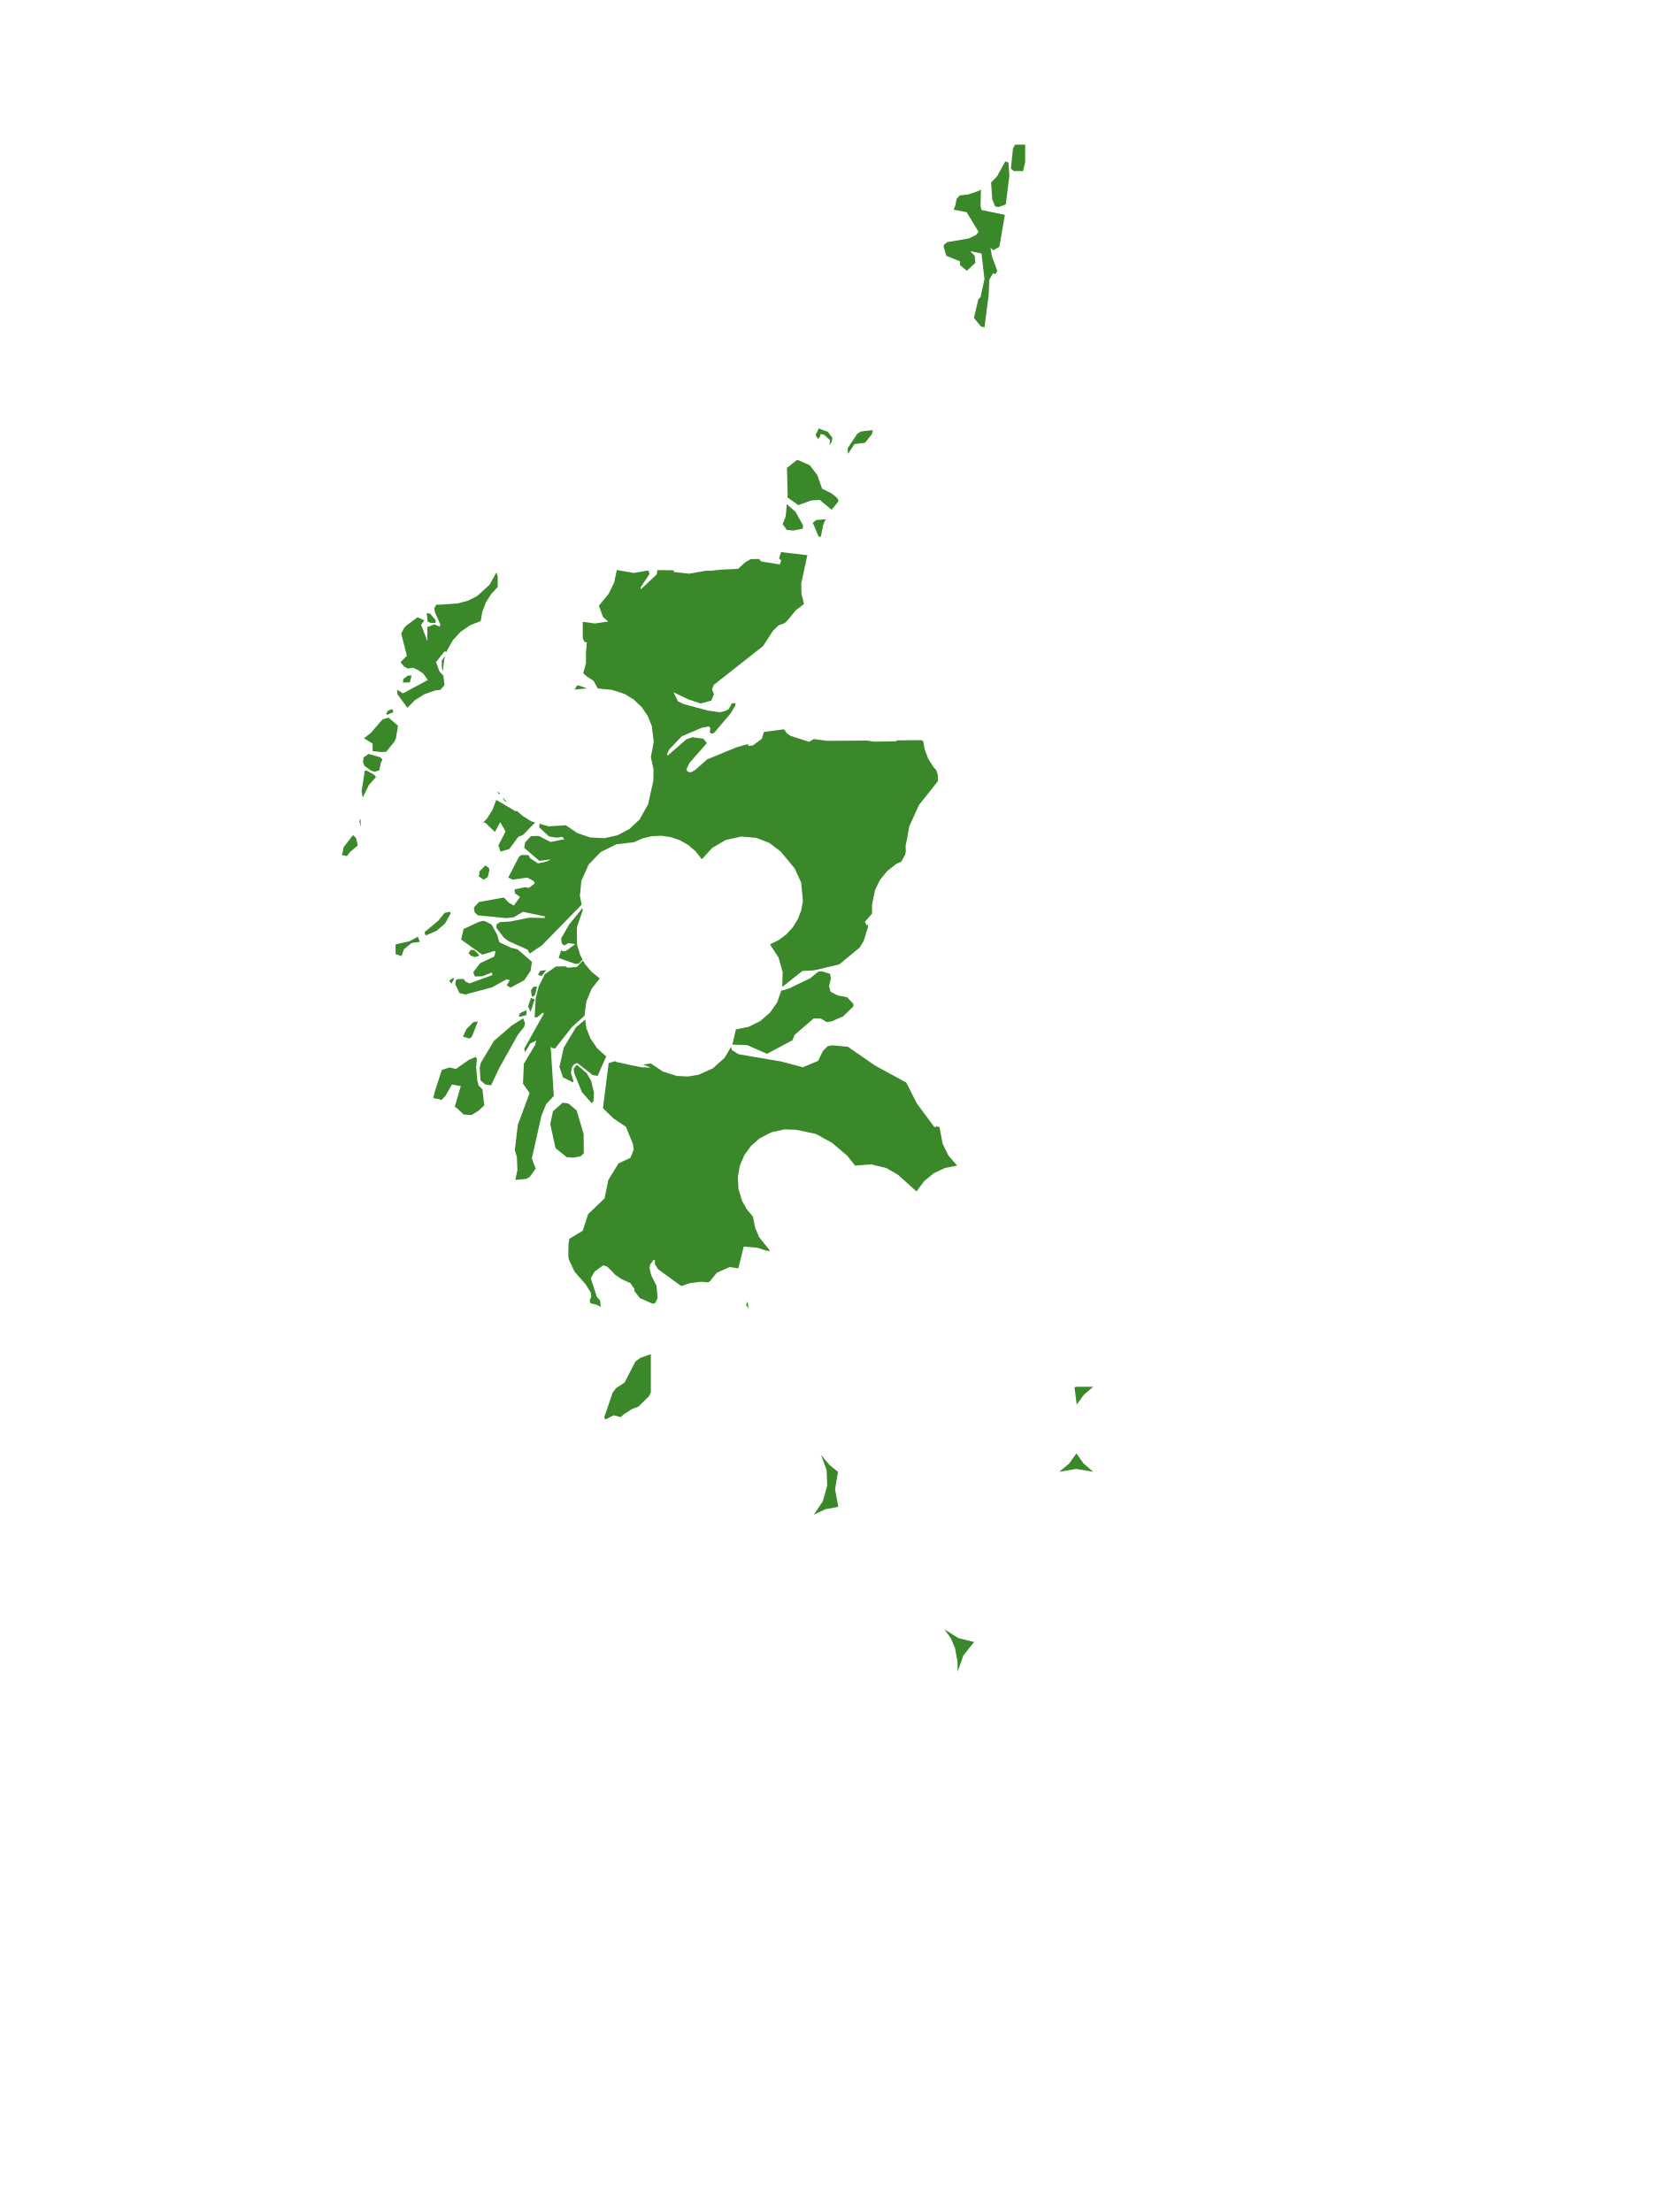
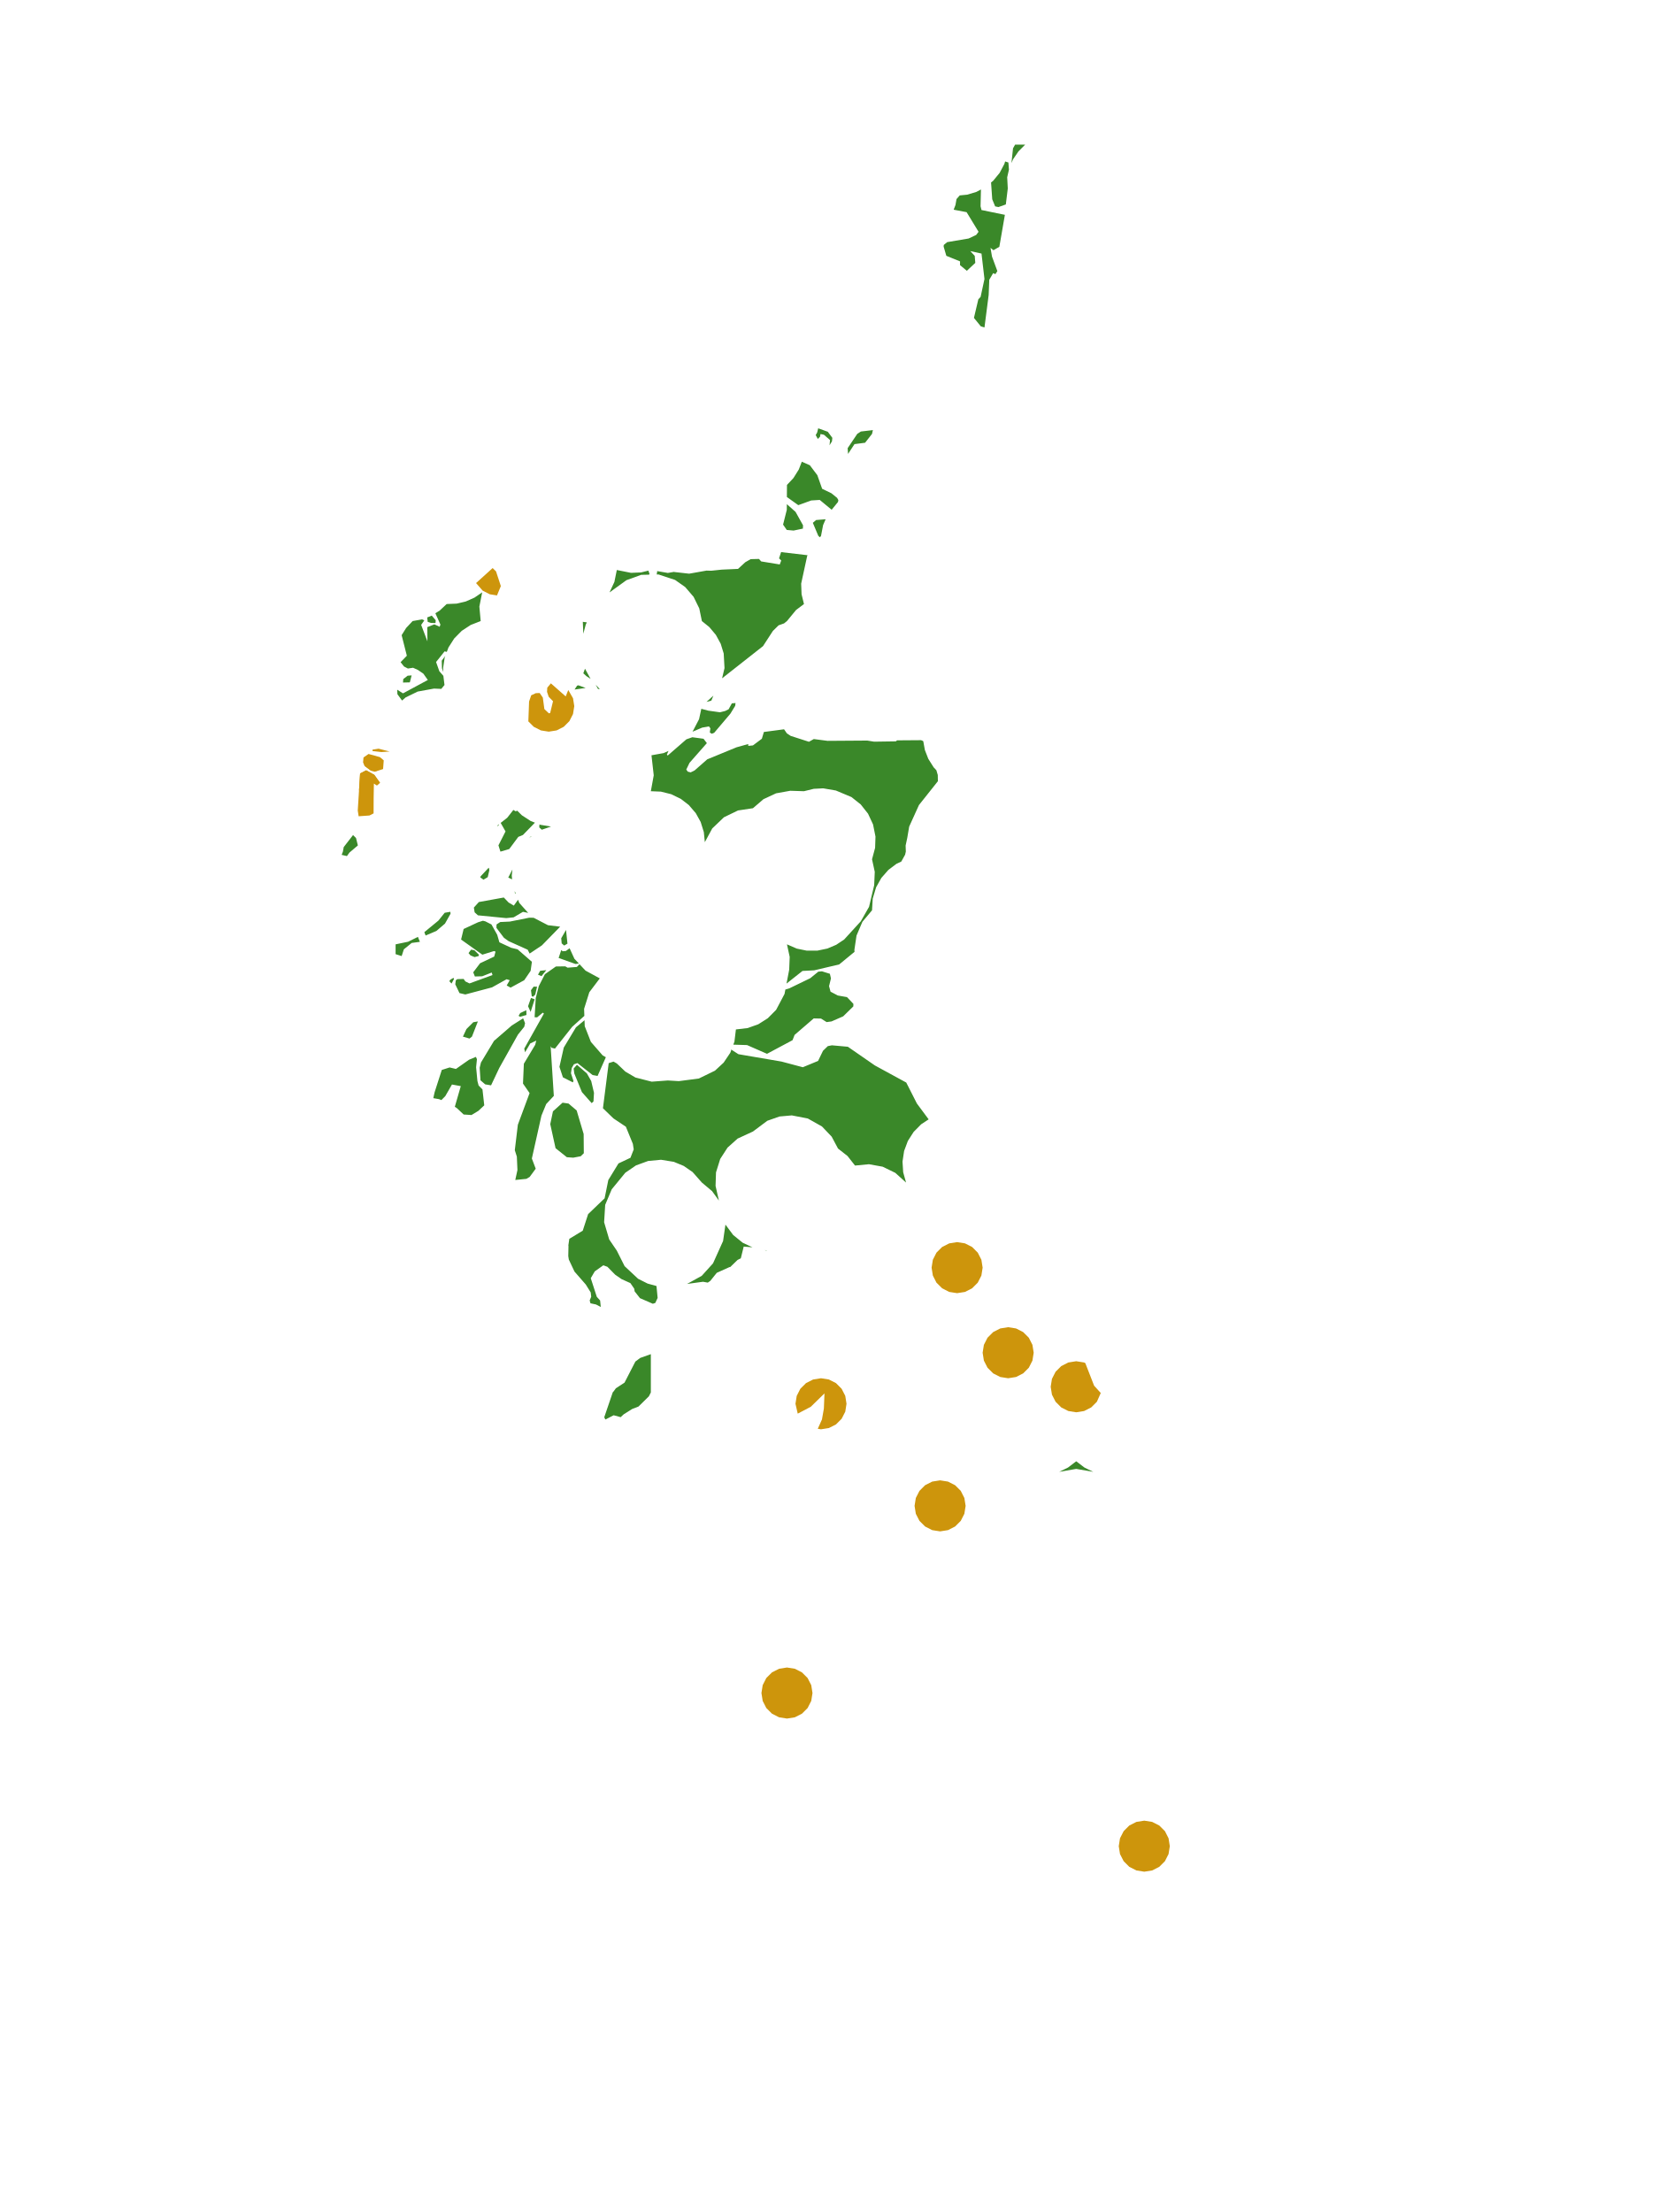
<svg xmlns="http://www.w3.org/2000/svg" width="378pt" height="504pt" viewBox="0 0 378 504" version="1.1">
  <g id="data">
    <rect x="0" y="0" width="378" height="504" style="fill:rgb(100%,100%,100%);fill-opacity:1;stroke:none;" />
    <path style=" stroke:none;fill-rule:nonzero;fill:rgb(100%,100%,100%);fill-opacity:1;" d="M 53.309 504 L 324.691 504 L 324.691 0 L 53.309 0 Z M 53.309 504 " />
-     <path style=" stroke:none;fill-rule:nonzero;fill:rgb(22.745%,53.333%,16.078%);fill-opacity:1;" d="M 241.34 335.355 L 243.566 333.5 L 245.27 331.156 L 246.879 333.445 L 249.094 335.355 L 245.215 334.688 Z M 245.215 315.969 L 249.094 315.969 L 246.965 317.785 L 245.332 320.055 L 244.824 316.117 Z M 233.586 36.832 L 233.586 36.977 L 233.102 38.984 L 230.969 38.973 L 230.324 38.395 L 230.816 33.793 L 231.293 32.953 L 233.586 32.953 Z M 221.918 72.445 L 221.918 72.402 L 222.91 68.203 L 223.43 67.645 L 224.309 63.57 L 223.633 57.773 L 221.078 57.211 L 222.09 58.293 L 222.219 59.898 L 220.293 61.703 L 218.738 60.406 L 218.746 59.555 L 215.621 58.289 L 215.004 56.184 L 215.039 55.812 L 215.809 55.172 L 220.695 54.344 L 222.422 53.527 L 222.961 52.812 L 220.238 48.34 L 217.293 47.781 L 217.703 46.707 L 217.941 45.355 L 218.684 44.516 L 220.629 44.301 L 223.059 43.465 L 223.508 43.184 L 223.418 46.992 L 223.629 47.852 L 228.961 48.949 L 227.699 56.234 L 226.355 57.008 L 225.688 56.477 L 226.023 58.453 L 227.246 61.77 L 226.801 62.461 L 226.285 62.238 L 225.406 63.738 L 225.266 67.207 L 224.309 74.617 L 223.473 74.352 Z M 225.812 41.566 L 227.16 40.219 L 229.047 36.793 L 229.762 37.023 L 229.984 39.984 L 229.176 46.582 L 227.496 47.18 L 226.742 47.023 L 226.078 45.398 Z M 215.188 371.234 L 218.395 373.254 L 221.953 374.125 L 219.5 377.184 L 218.199 380.887 L 218.164 378.625 L 217.598 375.516 L 216.652 373.301 Z M 198.887 97.996 L 198.691 98.863 L 197.109 100.879 L 194.695 101.191 L 193.227 103.422 L 193.137 102.113 L 195.332 98.848 L 196.156 98.316 Z M 191.016 113.953 L 190.938 114.371 L 189.492 116.148 L 186.777 113.906 L 184.832 114.031 L 181.887 115.098 L 179.414 113.332 L 179.465 112.746 L 179.309 106.617 L 181.465 104.883 L 181.754 104.793 L 184.52 106.004 L 186.23 108.273 L 187.324 111.371 L 189.426 112.383 L 190.734 113.441 Z M 188.117 118.309 L 187.543 119.637 L 187.062 122.125 L 186.797 122.422 L 186.438 122.07 L 185.203 119.125 L 185.941 118.488 Z M 184.004 126.504 L 183.914 126.672 L 182.543 132.988 L 182.621 135.281 L 183.184 137.629 L 181.379 138.988 L 179.309 141.508 L 178.641 142.043 L 177.402 142.48 L 176.098 143.762 L 173.855 147.215 L 162.602 156.074 L 162.234 157.082 L 162.672 158.176 L 162.078 159.633 L 159.645 160.289 L 156.84 159.359 L 153.465 157.734 L 154.465 159.797 L 155.875 160.457 L 161.363 161.918 L 164.043 162.293 L 165.242 161.992 L 166.016 161.605 L 166.75 160.258 L 167.59 160.184 L 167.508 160.828 L 166.418 162.609 L 162.723 166.969 L 162.176 167.184 L 161.727 166.895 L 161.859 165.949 L 161.531 165.508 L 159.984 165.785 L 155.32 167.77 L 152.441 170.812 L 151.949 171.945 L 152.141 172.145 L 156.391 168.453 L 157.75 167.98 L 160.301 168.324 L 161.059 169.32 L 157.109 173.805 L 156.367 175.34 L 156.707 175.816 L 157.367 175.984 L 158.262 175.543 L 161.141 173.016 L 167.809 170.273 L 170.48 169.527 L 170.492 169.949 L 171.555 169.84 L 173.59 168.316 L 174.047 166.781 L 178.648 166.168 L 179.285 167.09 L 180.148 167.668 L 184.32 169.012 L 185.422 168.391 L 185.434 168.395 L 188.559 168.801 L 197.609 168.738 L 199.164 168.988 L 204.117 168.914 L 204.395 168.688 L 209.867 168.648 L 210.312 168.836 L 210.375 168.949 L 210.695 170.77 L 211.512 172.898 L 212.727 174.828 L 213.348 175.488 L 213.672 176.582 L 213.695 178 L 209.383 183.426 L 207.156 188.34 L 206.715 190.926 L 206.344 192.656 L 206.391 194.02 L 206.227 194.742 L 205.359 196.309 L 204.141 196.895 L 202.133 198.48 L 200.523 200.465 L 199.383 202.758 L 198.691 206.133 L 198.691 208.168 L 197.078 210.023 L 197.434 210.84 L 197.785 210.703 L 197.762 211.238 L 196.797 214.387 L 195.867 215.914 L 191.215 219.742 L 185.52 221.086 L 182.848 221.227 L 178.234 224.879 L 178.328 221.484 L 177.391 218.164 L 175.43 215.168 L 177.391 214.219 L 179.141 212.918 L 180.617 211.312 L 181.77 209.461 L 182.555 207.43 L 182.945 205.285 L 182.543 201.09 L 181.047 197.84 L 177.844 193.992 L 175.285 192.059 L 172.293 190.895 L 168.844 190.609 L 165.34 191.398 L 162.246 193.215 L 159.922 195.785 L 158.492 193.969 L 156.836 192.547 L 154.941 191.461 L 152.879 190.746 L 150.719 190.43 L 148.535 190.52 L 146.41 191.02 L 144.414 191.906 L 140.469 192.359 L 136.906 194.109 L 134.141 196.961 L 132.461 200.699 L 132.129 204.145 L 132.527 206.125 L 123.477 215.398 L 120.676 217.27 L 120.23 216.391 L 115.879 214.434 L 114.812 213.664 L 113.113 211.414 L 113.133 210.633 L 113.969 210.082 L 116.168 209.98 L 120.586 209.094 L 123.988 209.156 L 124.258 209.051 L 124.117 208.789 L 119.156 207.758 L 117.031 209.016 L 115.344 209.188 L 108.898 208.555 L 108.145 207.871 L 107.969 206.789 L 109.109 205.527 L 114.793 204.496 L 115.883 205.637 L 117.07 206.344 L 118.48 204.379 L 117.316 203.508 L 117.254 202.641 L 119.676 202.137 L 120.504 202.316 L 121.824 201.293 L 121.664 200.793 L 120.141 199.953 L 116.805 200.418 L 115.805 199.949 L 118.254 195.211 L 118.836 194.789 L 120.441 194.84 L 120.773 195.527 L 122.574 196.711 L 124.418 196.352 L 125.527 195.797 L 122.887 196.148 L 119.445 193.176 L 119.641 191.949 L 120.992 190.508 L 122.77 190.465 L 125.426 191.84 L 128.602 191.219 L 128.129 190.68 L 126.691 190.848 L 125.09 190.582 L 122.863 188.512 L 122.93 187.684 L 124.973 188.277 L 128.906 188.031 L 131.555 189.824 L 134.465 190.805 L 137.656 190.984 L 140.656 190.328 L 143.379 188.91 L 145.719 186.73 L 147.656 183.281 L 148.855 177.926 L 148.902 175.254 L 148.293 172.523 L 148.957 168.996 L 148.516 165.434 L 147.605 163.168 L 146.238 161.145 L 144.379 159.371 L 142.289 158.105 L 139.48 157.195 L 136.191 156.863 L 135.242 155.121 L 133.609 154.055 L 132.891 153.395 L 133.52 151.059 L 133.516 148.602 L 133.715 146.387 L 133.191 146.266 L 132.824 145.535 L 132.785 145.383 L 132.785 141.68 L 135.539 142.055 L 138.566 141.598 L 137.367 140.555 L 136.465 138 L 138.652 135.336 L 139.941 132.727 L 140.539 129.875 L 144.414 130.543 L 147.723 129.977 L 147.992 130.773 L 145.957 133.848 L 146.043 134.238 L 149.633 130.887 L 149.781 129.895 L 153.418 129.938 L 153.609 130.328 L 157.023 130.711 L 160.887 130.027 L 161.926 130.039 L 164.422 129.789 L 168.16 129.621 L 169.805 128.105 L 171.035 127.402 L 172.934 127.352 L 173.434 127.918 L 177.664 128.609 L 178 127.715 L 177.504 127.215 L 177.973 125.797 Z M 214.086 256.871 L 214.758 260.543 L 216.086 263.273 L 218.078 265.57 L 215.316 266.121 L 212.766 267.32 L 210.582 269.102 L 208.824 271.461 L 204.609 267.676 L 201.961 266.141 L 198.496 265.297 L 194.816 265.57 L 193.02 263.312 L 189.566 260.379 L 185.914 258.375 L 181.43 257.414 L 178.738 257.328 L 175.73 257.992 L 173.004 259.422 L 171.086 261.129 L 169.586 263.211 L 168.578 265.574 L 168.109 268.23 L 168.262 270.922 L 169.082 273.621 L 170.148 275.527 L 171.555 277.199 L 172.035 279.688 L 172.98 281.902 L 175.43 284.953 L 175.348 285.027 L 174.656 284.98 L 172.566 284.293 L 169.453 284.031 L 168.227 288.992 L 166.234 288.695 L 163.312 290.012 L 161.832 291.855 L 161.352 292.184 L 159.668 292.047 L 157.27 292.348 L 155.258 293.016 L 155.16 292.984 L 149.984 289.23 L 149.215 288.043 L 149.23 287.168 L 148.945 287.023 L 148.156 288.078 L 147.988 288.91 L 148.375 290.555 L 149.574 292.961 L 149.84 295.727 L 149.309 296.871 L 148.746 297.059 L 145.816 295.781 L 144.602 294.238 L 144.508 293.621 L 143.633 292.355 L 141.613 291.438 L 140.164 290.434 L 138.398 288.637 L 137.465 288.297 L 135.512 289.684 L 134.605 291.238 L 135.977 295.473 L 136.734 296.309 L 136.883 297.777 L 135.91 297.266 L 134.543 296.965 L 134.359 296.305 L 134.707 295.457 L 134.594 294.48 L 133.473 292.68 L 130.895 289.723 L 129.605 286.988 L 129.48 286.195 L 129.527 283.934 L 129.5 283.754 L 129.719 282.266 L 132.777 280.41 L 134.004 276.633 L 137.758 273.035 L 138.602 268.871 L 140.918 265.086 L 143.645 263.801 L 144.391 261.887 L 144.195 260.621 L 142.602 256.719 L 139.777 254.832 L 137.379 252.512 L 138.688 242.234 L 140.086 241.793 L 140.359 241.941 L 142.836 242.488 L 142.887 242.512 L 143.461 242.629 L 144.359 242.828 L 144.406 242.82 L 146.156 243.176 L 148.301 243.254 L 146.512 242.543 L 148.293 242.309 L 151.055 244.156 L 154.227 245.152 L 156.785 245.277 L 159.184 244.879 L 162.445 243.402 L 165.102 241.008 L 166.586 238.5 L 166.738 239.223 L 168.246 240.195 L 178.062 241.875 L 182.922 243.168 L 186.398 241.73 L 187.52 239.418 L 188.617 238.355 L 189.539 238.172 L 193.184 238.5 L 199.34 242.762 L 206.488 246.656 L 208.91 251.43 L 212.824 256.707 L 213.266 256.828 L 213.434 256.586 Z M 170.348 296.566 L 170.559 298.133 L 169.984 297.332 Z M 148.293 308.539 L 148.293 317.266 L 147.848 318.148 L 145.465 320.492 L 144.039 321.035 L 142.109 322.25 L 141.418 322.898 L 139.824 322.465 L 137.934 323.434 L 137.676 322.922 L 139.617 317.234 L 139.828 317.004 L 140.324 316.316 L 142.301 315.023 L 144.766 310.23 L 145.863 309.406 Z M 117.406 268.855 L 117.898 266.59 L 117.762 263.539 L 117.297 262.066 L 117.992 256.27 L 120.664 249.059 L 119.164 246.891 L 119.359 242.367 L 121.945 238.055 L 122.191 237.094 L 120.824 237.742 L 119.637 239.75 L 119.449 238.93 L 123.93 230.938 L 123.672 230.734 L 122.387 231.797 L 121.809 231.777 L 122.07 227.406 L 122.762 224.691 L 124.16 221.969 L 126.66 220.211 L 128.793 220.18 L 129.328 220.484 L 131.438 220.32 L 132.852 218.836 L 133.277 219.625 L 134.848 221.492 L 136.66 222.922 L 134.773 225.355 L 133.594 228.199 L 133.195 231.25 L 133.219 231.398 L 130.363 233.965 L 126.449 238.918 L 125.672 238.734 L 125.461 238.363 L 126.188 249.699 L 124.449 251.559 L 123.367 254.191 L 121.184 263.965 L 122.062 266.289 L 120.68 268.164 L 119.945 268.598 Z M 107.43 254.055 L 105.645 253.938 L 104.074 252.465 L 103.629 252.184 L 104.988 247.473 L 102.98 247.105 L 101.465 249.738 L 100.574 250.648 L 100.016 250.434 L 98.73 250.211 L 99.023 248.875 L 100.66 243.785 L 102.445 243.215 L 103.883 243.559 L 106.871 241.457 L 108.434 240.809 L 108.668 241.336 L 108.48 243.176 L 108.777 246.293 L 109.047 247.32 L 109.93 248.227 L 110.336 251.852 L 108.992 253.109 Z M 102.883 224.102 L 102.383 223.566 L 102.59 223.23 L 103.305 222.809 L 103.461 223.023 Z M 90.137 217.402 L 90.137 215.168 L 93.227 214.484 L 95.211 213.438 L 95.672 214.594 L 93.805 214.848 L 92.02 216.297 L 91.516 217.84 Z M 96.695 212.418 L 99.883 209.762 L 101.293 208.008 L 101.352 207.965 L 102.617 207.75 L 102.652 208.195 L 101.387 210.445 L 99.426 212.117 L 96.977 213.156 Z M 109.047 199.633 L 109.176 199.344 L 109.25 198.566 L 110.578 197.18 L 111.398 197.77 L 111.5 198.266 L 111.129 199.855 L 110.16 200.434 Z M 110.047 187.469 L 110.996 186.457 L 112.211 184.527 L 113.027 182.398 L 113.055 182.234 L 117.5 184.859 L 117.746 184.754 L 119.113 185.926 L 121.062 187.141 L 121.93 187.395 L 119.148 190.25 L 118.09 190.684 L 116.035 193.449 L 114.023 194.043 L 113.57 192.609 L 115.184 189.438 L 113.98 187.324 L 112.75 189.559 L 110.543 187.414 Z M 113.395 180.312 L 113.398 180.277 L 113.945 180.934 L 113.875 180.957 L 113.531 180.855 Z M 114.629 181.754 L 115.484 182.785 L 115.062 182.59 L 114.594 181.914 Z M 133.746 156.863 L 130.914 157.109 L 131.438 156.254 L 131.766 156.141 Z M 178.324 119.395 L 179.02 117.68 L 179.273 114.867 L 181.27 116.637 L 182.969 119.688 L 182.941 120.441 L 180.816 120.887 L 179.262 120.746 Z M 185.84 99.094 L 186.461 97.832 L 186.508 97.613 L 188.613 98.375 L 189.645 99.758 L 189.559 100.559 L 189.008 101.453 L 189.121 100.266 L 187.73 99.059 L 186.953 98.895 L 186.836 99.516 L 186.336 100.012 Z M 132.688 206.93 L 132.785 207.414 L 131.438 211.281 L 131.484 215.25 L 132.184 217.586 L 132.738 218.621 L 131.898 219.547 L 131.125 219.645 L 127.281 218.266 L 127.883 216.461 L 128.195 216.742 L 128.945 216.672 L 131.07 215.113 L 129.508 214.883 L 128.551 215.441 L 127.98 214.949 L 127.875 213.785 L 129.656 210.688 Z M 133.344 232.32 L 133.617 234.301 L 134.57 236.684 L 136.105 238.898 L 138.113 240.699 L 138.125 240.707 L 136.156 245.152 L 135.023 244.945 L 131.566 242.223 L 130.758 242.5 L 130.27 243.348 L 130.094 244.535 L 130.664 246.309 L 130.52 246.613 L 128.258 245.465 L 127.469 243.074 L 128.453 238.691 L 131.23 234.078 Z M 166.863 238.016 L 167.676 234.555 L 170.559 233.961 L 173.199 232.664 L 175.434 230.742 L 177.051 228.438 L 178.043 225.598 L 178.117 225.715 L 179.844 225.195 L 184.609 222.887 L 186.457 221.387 L 187.289 221.316 L 189.086 221.875 L 189.332 222.922 L 188.898 224.691 L 189.238 225.953 L 190.898 226.824 L 192.988 227.191 L 194.445 228.727 L 194.43 229.305 L 192.117 231.57 L 189.461 232.73 L 188.344 232.883 L 187.07 232.078 L 185.406 232.043 L 181.047 235.801 L 180.578 237.004 L 174.762 240.109 L 170.215 238.117 Z M 187.062 331.477 L 188.969 333.77 L 190.938 335.355 L 190.266 339.344 L 191.004 343.324 L 188.035 343.887 L 185.414 345.129 L 187.48 342.066 L 188.48 338.508 L 188.34 334.945 Z M 82.871 168.266 L 84.555 166.938 L 86.605 164.539 L 87.223 163.867 L 88.555 163.523 L 90.688 165.371 L 90.203 168.262 L 89.879 168.965 L 87.992 171.293 L 86.902 171.355 L 84.875 171.125 L 84.914 169.441 L 82.996 168.254 Z M 87.98 162.641 L 88.301 162.082 L 88.445 161.891 L 89.367 161.551 L 89.656 162.238 L 88.238 162.863 Z M 92.098 143.035 L 92.586 142.535 L 95.145 140.633 L 96.676 141.359 L 95.961 142.379 L 97.387 146.129 L 97.359 142.891 L 98.965 142.258 L 100.18 142.805 L 100.344 142.297 L 99.094 139.5 L 98.938 138.609 L 99.426 137.746 L 100.02 137.793 L 104.324 137.492 L 106.668 136.848 L 108.719 135.801 L 111.555 133.23 L 113.098 130.426 L 113.398 131.348 L 113.398 133.754 L 111.926 135.324 L 110.711 137.258 L 109.898 139.387 L 109.523 141.508 L 107.133 142.453 L 104.914 143.984 L 103.18 145.879 L 101.906 148.109 L 101.773 148.52 L 101.297 148.414 L 99.359 150.84 L 100.102 152.938 L 101.02 153.988 L 101.277 156.078 L 100.379 157.168 L 99.219 157.301 L 96.672 158.191 L 94.504 159.562 L 92.82 161.266 L 90.551 158.176 L 90.508 157.148 L 91.82 157.98 L 97.48 154.93 L 96.453 153.484 L 95.234 152.652 L 94.117 152.148 L 92.941 152.324 L 92.059 151.863 L 91.273 150.875 L 92.699 149.406 L 91.418 144.348 Z M 101.488 149.402 L 101.23 150.188 L 100.953 152.484 L 101 153.086 L 100.703 152.27 L 100.652 150.535 Z M 87.137 173 L 86.742 173.914 L 86.434 175.5 L 85.395 175.836 L 84.547 175.602 L 83.047 174.508 L 82.723 173.699 L 82.824 172.59 L 83.973 171.789 L 86.566 172.508 Z M 85.66 177.066 L 84.07 178.82 L 82.637 181.754 L 82.383 180.277 L 83.047 176.145 L 82.977 175.754 L 83.438 175.516 L 85.281 176.539 Z M 81.535 192.621 L 79.699 194.164 L 79.055 195.059 L 77.859 194.781 L 78.027 194.395 L 78.289 193.035 L 80.441 190.27 L 81.117 190.938 Z M 81.879 187.074 L 82.133 186.555 L 82.207 188.168 L 82.129 188.102 L 81.922 187.375 Z M 98.215 141.941 L 97.453 141.691 L 97.219 139.68 L 98.02 139.844 L 99.277 141.32 L 99.23 141.953 Z M 91.824 155.516 L 91.883 154.727 L 92.883 153.957 L 93.789 153.891 L 93.379 155.477 Z M 110.594 209.93 L 111.977 210.637 L 113.289 212.988 L 113.785 214.699 L 116.457 215.945 L 117.93 216.301 L 121.195 219.145 L 120.902 221.207 L 119.445 223.34 L 116.336 225.031 L 115.453 224.539 L 116.137 223.34 L 115.426 223.117 L 112.109 224.969 L 106.027 226.586 L 104.691 226.273 L 103.734 224.277 L 103.852 223.371 L 104.191 223.094 L 105.629 223.051 L 106.039 223.617 L 106.973 224.074 L 112.215 222.164 L 112.035 221.59 L 109.863 222.445 L 108.199 222.488 L 107.824 221.539 L 109.387 219.473 L 112.602 217.957 L 112.906 216.82 L 112.555 216.699 L 109.906 217.52 L 105.059 214.074 L 105.637 211.668 L 108.914 210.141 L 110.031 209.789 Z M 108.137 218.074 L 107.207 217.691 L 106.754 217.16 L 107.336 216.379 L 108.086 216.508 L 109.105 217.52 L 109.07 217.82 Z M 123.379 222.418 L 122.582 222.078 L 123.082 221.191 L 124.477 221.047 Z M 121.453 227.109 L 121.152 226.973 L 120.984 225.621 L 121.594 224.801 L 122.367 224.816 L 121.953 226.621 Z M 120.902 230.566 L 120.316 229.273 L 120.977 227.387 L 121.816 227.684 Z M 118.504 231.672 L 118.156 231.449 L 118.535 230.824 L 119.918 230.164 L 119.953 231.258 Z M 111.887 247.293 L 110.551 247.07 L 109.477 246.145 L 109.293 243.285 L 109.586 242.09 L 112.562 237.156 L 116.605 233.66 L 119.195 232.023 L 119.633 233.129 L 119.449 233.945 L 118.016 235.73 L 113.762 243.328 Z M 106.977 236.633 L 105.477 236.191 L 106.281 234.465 L 107.84 232.91 L 108.883 232.734 L 107.535 236.188 Z M 134.812 251.348 L 132.59 248.836 L 130.844 244.566 L 130.707 243.465 L 131.461 242.613 L 133.719 244.574 L 134.707 246.312 L 135.34 249.004 L 135.223 250.969 Z M 130.613 263.773 L 129.152 263.668 L 126.582 261.613 L 125.375 256.129 L 125.988 253.219 L 128.18 251.246 L 129.539 251.441 L 131.391 253.016 L 132.984 258.383 L 133.02 262.766 L 132.309 263.453 Z M 130.613 263.773 " />
+     <path style=" stroke:none;fill-rule:nonzero;fill:rgb(22.745%,53.333%,16.078%);fill-opacity:1;" d="M 245.215 332.949 L 247.086 334.375 L 249.094 335.355 L 245.215 334.688 L 241.34 335.355 L 243.344 334.375 Z M 233.586 32.953 L 232.055 34.492 L 230.832 36.285 L 230.457 37.152 L 230.816 33.793 L 231.293 32.953 Z M 229.887 38.648 L 229.488 40.395 L 229.621 42.941 L 229.176 46.582 L 227.496 47.18 L 226.742 47.023 L 226.078 45.398 L 225.812 41.578 L 226.301 41.18 L 227.766 39.391 L 228.848 37.344 L 229.016 36.785 L 229.762 37.023 Z M 221.918 72.445 L 221.918 72.402 L 222.91 68.203 L 223.43 67.645 L 224.309 63.57 L 223.633 57.773 L 221.078 57.211 L 222.09 58.293 L 222.219 59.898 L 220.293 61.703 L 218.738 60.406 L 218.746 59.555 L 215.621 58.289 L 215.004 56.184 L 215.039 55.812 L 215.809 55.172 L 220.695 54.344 L 222.422 53.527 L 222.961 52.812 L 220.238 48.34 L 217.293 47.781 L 217.703 46.707 L 217.941 45.355 L 218.676 44.523 L 220.379 44.355 L 222.469 43.723 L 223.508 43.172 L 223.418 46.992 L 223.629 47.852 L 228.961 48.949 L 227.699 56.234 L 226.355 57.008 L 225.688 56.477 L 226.023 58.453 L 227.246 61.77 L 226.801 62.461 L 226.285 62.238 L 225.406 63.738 L 225.266 67.207 L 224.309 74.617 L 223.473 74.352 Z M 198.887 97.996 L 198.691 98.863 L 197.109 100.879 L 194.695 101.191 L 193.227 103.422 L 193.137 102.113 L 195.332 98.848 L 196.156 98.316 Z M 191.016 113.953 L 190.938 114.371 L 189.492 116.148 L 186.777 113.906 L 184.832 114.031 L 181.887 115.098 L 179.289 113.242 L 179.309 110.492 L 180.781 108.922 L 181.996 106.988 L 182.691 105.203 L 184.52 106.004 L 186.23 108.273 L 187.324 111.371 L 189.426 112.383 L 190.734 113.441 Z M 188.117 118.309 L 187.543 119.637 L 187.062 122.125 L 186.797 122.422 L 186.438 122.07 L 185.203 119.125 L 185.941 118.488 Z M 184.004 126.504 L 183.914 126.672 L 182.543 132.988 L 182.637 135.406 L 183.184 137.629 L 181.379 138.988 L 179.309 141.508 L 178.641 142.043 L 177.402 142.48 L 176.098 143.762 L 173.855 147.215 L 164.527 154.555 L 165.078 152.23 L 164.895 148.898 L 164.215 146.688 L 163.109 144.656 L 161.621 142.883 L 159.922 141.508 L 159.328 138.625 L 158.031 135.984 L 156.113 133.754 L 153.809 132.137 L 150.051 130.891 L 149.617 130.898 L 149.633 130.887 L 149.746 130.125 L 152.168 130.543 L 153.594 130.297 L 153.609 130.328 L 157.023 130.711 L 160.984 130.008 L 162.051 130.039 L 164.449 129.789 L 168.16 129.621 L 169.805 128.105 L 171.035 127.402 L 172.934 127.352 L 173.434 127.918 L 177.664 128.609 L 178 127.715 L 177.504 127.215 L 177.973 125.797 Z M 185.422 168.391 L 185.434 168.395 L 188.559 168.801 L 197.609 168.738 L 199.164 168.988 L 204.117 168.914 L 204.395 168.688 L 209.867 168.648 L 210.312 168.836 L 210.379 168.953 L 210.73 170.891 L 211.512 172.898 L 212.727 174.828 L 213.348 175.488 L 213.672 176.582 L 213.695 178 L 209.383 183.426 L 207.156 188.34 L 206.715 190.93 L 206.344 192.656 L 206.391 194.02 L 206.227 194.742 L 205.363 196.297 L 204.25 196.824 L 202.41 198.215 L 200.809 200.043 L 199.621 202.16 L 198.852 204.734 L 198.691 207.414 L 196.496 210.031 L 195.156 213.172 L 194.672 216.418 L 194.699 216.875 L 191.215 219.742 L 185.52 221.086 L 182.848 221.227 L 179.207 224.109 L 179.816 220.949 L 179.93 218.027 L 179.309 215.168 L 181.547 216.137 L 183.812 216.602 L 186.25 216.598 L 188.516 216.125 L 190.523 215.273 L 192.344 214.062 L 196.129 209.918 L 198.008 206.625 L 199.18 201.691 L 199.312 198.645 L 198.691 195.785 L 199.391 193.18 L 199.477 190.613 L 198.922 187.844 L 197.781 185.398 L 196.109 183.281 L 193.996 181.605 L 190.453 180.117 L 187.57 179.621 L 185.41 179.73 L 183.184 180.277 L 180.055 180.176 L 176.82 180.758 L 173.953 182.094 L 171.555 184.152 L 168.156 184.66 L 164.953 186.211 L 162.285 188.758 L 160.594 191.887 L 160.367 189.598 L 159.645 187.281 L 158.527 185.27 L 156.949 183.43 L 155.125 182.023 L 152.945 180.961 L 150.59 180.371 L 148.293 180.277 L 148.953 176.656 L 148.438 172.09 L 151.191 171.594 L 152.316 171.102 L 151.949 171.945 L 152.141 172.145 L 156.391 168.453 L 157.75 167.98 L 160.301 168.324 L 161.059 169.32 L 157.109 173.805 L 156.367 175.34 L 156.707 175.816 L 157.367 175.984 L 158.262 175.543 L 161.141 173.016 L 167.809 170.273 L 170.48 169.527 L 170.492 169.949 L 171.555 169.84 L 173.59 168.316 L 174.047 166.781 L 178.648 166.168 L 179.285 167.09 L 180.148 167.668 L 184.32 169.012 Z M 211.59 255.043 L 209.887 256.164 L 208.172 257.902 L 206.855 259.957 L 206 262.246 L 205.637 264.66 L 205.789 267.094 L 206.445 269.445 L 203.984 267.227 L 201.121 265.832 L 197.988 265.266 L 194.816 265.57 L 193.109 263.398 L 190.938 261.691 L 189.492 258.98 L 187.285 256.664 L 184.055 254.848 L 180.414 254.141 L 177.605 254.391 L 174.828 255.367 L 171.555 257.816 L 168.062 259.426 L 165.77 261.48 L 164.098 264.066 L 163.141 267.129 L 163.039 270.207 L 163.801 273.547 L 162.246 271.398 L 159.922 269.445 L 157.797 267.043 L 155.789 265.656 L 153.531 264.723 L 150.617 264.25 L 147.676 264.527 L 144.902 265.539 L 142.469 267.211 L 139.379 270.984 L 137.891 274.523 L 137.648 278.484 L 138.809 282.41 L 140.539 284.953 L 142.316 288.492 L 145.391 291.367 L 147.562 292.461 L 149.578 293.016 L 149.84 295.727 L 149.309 296.871 L 148.746 297.059 L 145.816 295.781 L 144.602 294.238 L 144.508 293.621 L 143.633 292.355 L 141.613 291.438 L 140.164 290.434 L 138.398 288.637 L 137.465 288.297 L 135.512 289.684 L 134.605 291.238 L 135.977 295.473 L 136.734 296.309 L 136.887 297.789 L 135.789 297.219 L 134.539 296.957 L 134.359 296.305 L 134.707 295.457 L 134.594 294.48 L 133.473 292.68 L 130.895 289.723 L 129.605 286.988 L 129.48 286.195 L 129.527 283.934 L 129.5 283.754 L 129.719 282.266 L 132.777 280.41 L 134.004 276.633 L 137.758 273.035 L 138.602 268.871 L 140.918 265.086 L 143.645 263.801 L 144.391 261.887 L 144.195 260.621 L 142.602 256.719 L 139.777 254.832 L 137.379 252.512 L 138.688 242.234 L 139.793 241.883 L 140.539 242.309 L 142.477 244.156 L 144.789 245.512 L 148.488 246.457 L 152.168 246.184 L 154.672 246.332 L 159.223 245.742 L 162.902 243.949 L 164.883 242.117 L 166.387 239.879 L 166.699 239.043 L 166.738 239.223 L 168.246 240.195 L 178.062 241.875 L 182.922 243.168 L 186.398 241.73 L 187.52 239.418 L 188.617 238.355 L 189.539 238.172 L 193.184 238.5 L 199.34 242.762 L 206.488 246.656 L 208.91 251.43 Z M 155.152 292.977 L 155.227 292.965 L 155.176 292.988 L 155.16 292.984 Z M 148.293 308.539 L 148.293 317.266 L 147.848 318.148 L 145.48 320.477 L 144.039 321.035 L 142.109 322.25 L 141.418 322.898 L 139.824 322.465 L 137.934 323.434 L 137.676 322.922 L 139.617 317.234 L 139.828 317.004 L 140.324 316.316 L 142.301 315.023 L 144.766 310.23 L 145.863 309.406 Z M 117.406 268.855 L 117.898 266.59 L 117.762 263.539 L 117.297 262.066 L 117.992 256.27 L 120.664 249.059 L 119.164 246.891 L 119.359 242.367 L 121.945 238.055 L 122.191 237.094 L 120.824 237.742 L 119.637 239.75 L 119.449 238.93 L 123.93 230.938 L 123.672 230.734 L 122.387 231.797 L 121.809 231.777 L 122.07 227.406 L 122.762 224.691 L 124.16 221.969 L 126.66 220.211 L 128.793 220.18 L 129.328 220.484 L 131.438 220.32 L 132.035 219.691 L 133.41 221.156 L 136.66 222.922 L 134.273 226.082 L 133.086 229.863 L 133.145 231.465 L 130.363 233.965 L 126.449 238.918 L 125.672 238.734 L 125.461 238.363 L 126.188 249.699 L 124.449 251.559 L 123.367 254.191 L 121.184 263.965 L 122.062 266.289 L 120.68 268.164 L 119.945 268.598 Z M 107.43 254.055 L 105.645 253.938 L 104.074 252.465 L 103.629 252.184 L 104.988 247.473 L 102.98 247.105 L 101.465 249.738 L 100.574 250.648 L 100.016 250.434 L 98.73 250.211 L 99.023 248.875 L 100.66 243.785 L 102.445 243.215 L 103.883 243.559 L 106.871 241.457 L 108.434 240.809 L 108.668 241.336 L 108.48 243.176 L 108.777 246.293 L 109.047 247.32 L 109.93 248.227 L 110.336 251.852 L 108.992 253.109 Z M 102.883 224.102 L 102.383 223.566 L 102.59 223.23 L 103.305 222.809 L 103.461 223.023 Z M 90.137 217.402 L 90.137 215.168 L 92.988 214.57 L 95.223 213.469 L 95.672 214.594 L 93.805 214.848 L 92.02 216.297 L 91.516 217.84 Z M 96.684 212.391 L 99.883 209.762 L 101.293 208.008 L 101.352 207.965 L 102.617 207.75 L 102.652 208.195 L 101.387 210.445 L 99.426 212.117 L 96.977 213.156 Z M 109.422 199.902 L 109.523 199.66 L 111.332 197.723 L 111.398 197.77 L 111.5 198.266 L 111.129 199.855 L 110.16 200.434 Z M 113.426 188.332 L 113.398 188.031 L 113.734 187.766 Z M 114.078 187.496 L 115.57 186.324 L 116.969 184.543 L 117.5 184.859 L 117.844 184.711 L 118.902 185.758 L 120.922 187.07 L 121.883 187.441 L 119.148 190.25 L 118.09 190.684 L 116.035 193.449 L 114.023 194.043 L 113.57 192.609 L 115.184 189.438 Z M 122.918 187.844 L 123.168 187.938 L 125.547 188.328 L 123.445 189.051 L 122.863 188.512 Z M 121.098 190.508 L 120.551 190.98 L 120.992 190.508 Z M 116.754 198.117 L 116.605 199.504 L 116.68 200.359 L 115.805 199.949 Z M 117.281 203.035 L 117.523 203.664 L 117.316 203.508 Z M 118.035 205 L 118.32 205.734 L 120.348 208.004 L 119.156 207.758 L 117.031 209.016 L 115.344 209.188 L 108.898 208.555 L 108.145 207.871 L 107.969 206.789 L 109.109 205.527 L 114.793 204.496 L 115.883 205.637 L 117.07 206.344 Z M 121.59 209.113 L 124.855 210.805 L 127.633 211.141 L 123.477 215.398 L 120.676 217.27 L 120.23 216.391 L 115.879 214.434 L 114.812 213.664 L 113.113 211.414 L 113.133 210.633 L 113.969 210.082 L 116.168 209.98 L 120.586 209.094 Z M 128.969 211.883 L 129.289 214.973 L 129.301 215.004 L 128.551 215.441 L 127.98 214.949 L 127.875 213.785 Z M 129.785 216.059 L 130.879 218.457 L 131.902 219.547 L 131.898 219.547 L 131.125 219.645 L 127.281 218.266 L 127.883 216.461 L 128.195 216.742 L 128.945 216.672 Z M 133.18 232.457 L 133.23 233.82 L 134.633 237.391 L 137.316 240.473 L 138.043 240.887 L 136.156 245.152 L 135.023 244.945 L 131.566 242.223 L 130.758 242.5 L 130.27 243.348 L 130.094 244.535 L 130.664 246.309 L 130.52 246.613 L 128.258 245.465 L 127.469 243.074 L 128.453 238.691 L 131.23 234.078 Z M 167.082 238.023 L 167.336 237.355 L 167.676 234.555 L 170.355 234.242 L 172.773 233.379 L 174.941 232.004 L 176.84 230.09 L 178.754 226.469 L 178.945 225.465 L 179.844 225.195 L 184.609 222.887 L 186.457 221.387 L 187.289 221.316 L 189.086 221.875 L 189.332 222.922 L 188.898 224.691 L 189.238 225.953 L 190.898 226.824 L 192.988 227.191 L 194.445 228.727 L 194.43 229.305 L 192.117 231.57 L 189.461 232.73 L 188.344 232.883 L 187.07 232.078 L 185.406 232.043 L 181.047 235.801 L 180.578 237.004 L 174.762 240.109 L 170.215 238.117 Z M 157.766 166.73 L 157.82 166.668 L 159.281 163.859 L 159.793 161.5 L 161.363 161.918 L 164.043 162.293 L 165.242 161.992 L 166.016 161.605 L 166.75 160.258 L 167.59 160.184 L 167.508 160.828 L 166.418 162.609 L 162.723 166.969 L 162.176 167.184 L 161.727 166.895 L 161.859 165.949 L 161.531 165.508 L 159.984 165.785 Z M 160.973 159.93 L 162.543 158.5 L 162.078 159.633 Z M 147.883 130.938 L 146.094 130.977 L 142.73 132.195 L 138.879 134.98 L 139.988 132.586 L 140.539 129.875 L 143.777 130.523 L 146.066 130.426 L 147.734 130.016 L 147.992 130.773 Z M 178.418 119.527 L 178.43 119.504 L 179.27 116.16 L 179.281 114.871 L 181.27 116.637 L 182.969 119.688 L 182.941 120.441 L 180.816 120.887 L 179.262 120.746 Z M 185.859 99.133 L 186.191 98.543 L 186.426 97.586 L 188.613 98.375 L 189.645 99.758 L 189.559 100.559 L 189.008 101.453 L 189.121 100.266 L 187.73 99.059 L 186.953 98.895 L 186.836 99.516 L 186.336 100.012 Z M 156.547 292.543 L 159.895 290.691 L 162.461 287.852 L 164.754 282.758 L 165.293 279.023 L 167.043 281.383 L 169.223 283.156 L 171.453 284.199 L 169.453 284.031 L 168.793 286.707 L 168.051 287.074 L 166.363 288.711 L 166.234 288.695 L 163.312 290.012 L 161.832 291.855 L 161.266 292.242 L 160.188 292.047 Z M 174.191 284.828 L 174.773 284.934 L 174.598 284.961 Z M 130.914 157.109 L 131.48 156.238 L 131.766 156.141 L 133.438 156.75 Z M 132.906 153.41 L 133.289 152.359 L 134.559 154.676 L 133.609 154.055 Z M 135.734 156.023 L 136.66 157.016 L 136.246 156.969 Z M 132.91 144.395 L 132.793 141.684 L 133.707 141.805 L 133.461 142.324 Z M 101.77 137.629 L 104.043 137.535 L 106.133 137.043 L 108.094 136.176 L 109.867 134.961 L 109.223 138.211 L 109.523 141.508 L 107.25 142.395 L 105.207 143.734 L 103.492 145.473 L 102.18 147.527 L 101.805 148.527 L 101.297 148.414 L 99.359 150.84 L 100.102 152.938 L 101.02 153.988 L 101.277 156.078 L 100.547 156.961 L 98.891 156.891 L 95.164 157.574 L 92.434 158.902 L 91.609 159.617 L 90.551 158.176 L 90.508 157.148 L 91.82 157.98 L 97.48 154.93 L 96.453 153.484 L 95.234 152.652 L 94.117 152.148 L 92.941 152.324 L 92.059 151.863 L 91.273 150.875 L 92.699 149.406 L 91.512 144.719 L 92.543 143.078 L 94.016 141.508 L 96.164 141.117 L 96.676 141.359 L 95.961 142.379 L 97.387 146.129 L 97.359 142.891 L 98.965 142.258 L 100.18 142.805 L 100.344 142.297 L 99.199 139.73 L 100.195 139.105 Z M 101.465 149.434 L 101.32 149.812 L 100.961 152.227 L 101.02 153.133 L 100.703 152.27 L 100.652 150.535 Z M 97.336 140.68 L 98.266 140.32 L 98.367 140.254 L 99.277 141.32 L 99.23 141.953 L 98.215 141.941 L 97.453 141.691 Z M 81.539 192.629 L 79.617 194.262 L 79.047 195.055 L 77.848 194.781 L 78.133 194.027 L 78.316 193.004 L 80.441 190.27 L 81.117 190.938 Z M 91.824 155.516 L 91.883 154.727 L 92.883 153.957 L 93.789 153.891 L 93.379 155.477 Z M 110.594 209.93 L 111.977 210.637 L 113.289 212.988 L 113.785 214.699 L 116.457 215.945 L 117.93 216.301 L 121.195 219.145 L 120.902 221.207 L 119.445 223.34 L 116.336 225.031 L 115.453 224.539 L 116.137 223.34 L 115.426 223.117 L 112.109 224.969 L 106.027 226.586 L 104.691 226.273 L 103.734 224.277 L 103.852 223.371 L 104.191 223.094 L 105.629 223.051 L 106.039 223.617 L 106.973 224.074 L 112.215 222.164 L 112.035 221.59 L 109.863 222.445 L 108.199 222.488 L 107.824 221.539 L 109.387 219.473 L 112.602 217.957 L 112.906 216.82 L 112.555 216.699 L 109.906 217.52 L 105.059 214.074 L 105.637 211.668 L 108.914 210.141 L 110.031 209.789 Z M 108.137 218.074 L 107.207 217.691 L 106.754 217.16 L 107.336 216.379 L 108.086 216.508 L 109.105 217.52 L 109.07 217.82 Z M 123.379 222.418 L 122.582 222.078 L 123.082 221.191 L 124.477 221.047 Z M 121.453 227.109 L 121.152 226.973 L 120.984 225.621 L 121.594 224.801 L 122.367 224.816 L 121.953 226.621 Z M 120.902 230.566 L 120.316 229.273 L 120.977 227.387 L 121.816 227.684 Z M 118.504 231.672 L 118.156 231.449 L 118.535 230.824 L 119.918 230.164 L 119.953 231.258 Z M 111.887 247.293 L 110.551 247.07 L 109.477 246.145 L 109.293 243.285 L 109.586 242.09 L 112.562 237.156 L 116.605 233.66 L 119.195 232.023 L 119.633 233.129 L 119.449 233.945 L 118.016 235.73 L 113.762 243.328 Z M 106.977 236.633 L 105.477 236.191 L 106.281 234.465 L 107.84 232.91 L 108.883 232.734 L 107.535 236.188 Z M 134.812 251.348 L 132.59 248.836 L 130.844 244.566 L 130.707 243.465 L 131.461 242.613 L 133.719 244.574 L 134.707 246.312 L 135.34 249.004 L 135.223 250.969 Z M 130.613 263.773 L 129.152 263.668 L 126.582 261.613 L 125.375 256.129 L 125.988 253.219 L 128.18 251.246 L 129.539 251.441 L 131.391 253.016 L 132.984 258.383 L 133.02 262.766 L 132.309 263.453 Z M 130.613 263.773 " />
+     <path style=" stroke:none;fill-rule:nonzero;fill:rgb(80.392%,58.431%,4.706%);fill-opacity:1;" d="M 235.523 308.215 L 235.238 310.012 L 234.414 311.633 L 233.125 312.922 L 231.504 313.746 L 229.707 314.031 L 227.91 313.746 L 226.289 312.922 L 225.004 311.633 L 224.176 310.012 L 223.891 308.215 L 224.176 306.418 L 225.004 304.797 L 226.289 303.512 L 227.91 302.684 L 229.707 302.398 L 231.504 302.684 L 233.125 303.512 L 234.414 304.797 L 235.238 306.418 Z M 235.523 308.215 " />
+     <path style=" stroke:none;fill-rule:nonzero;fill:rgb(80.392%,58.431%,4.706%);fill-opacity:1;" d="M 220.016 343.109 L 219.73 344.906 L 218.906 346.527 L 217.617 347.812 L 215.996 348.637 L 214.199 348.922 L 212.402 348.637 L 210.781 347.812 L 209.496 346.527 L 208.668 344.906 L 208.383 343.109 L 208.668 341.312 L 209.496 339.691 L 210.781 338.402 L 212.402 337.578 L 214.199 337.293 L 215.996 337.578 L 217.617 338.402 L 218.906 339.691 L 219.73 341.312 Z M 220.016 343.109 " />
+     <path style=" stroke:none;fill-rule:nonzero;fill:rgb(80.392%,58.431%,4.706%);fill-opacity:1;" d="M 185.125 385.754 L 184.84 387.551 L 184.012 389.172 L 182.727 390.457 L 181.105 391.285 L 179.309 391.57 L 177.512 391.285 L 175.891 390.457 L 174.602 389.172 L 173.777 387.551 L 173.492 385.754 L 173.777 383.957 L 174.602 382.336 L 175.891 381.051 L 177.512 380.223 L 179.309 379.938 L 181.105 380.223 L 182.727 381.051 L 184.012 382.336 L 184.84 383.957 Z M 185.125 385.754 " />
+     <path style=" stroke:none;fill-rule:nonzero;fill:rgb(80.392%,58.431%,4.706%);fill-opacity:1;" d="M 223.891 288.832 L 223.609 290.629 L 222.781 292.25 L 221.496 293.535 L 219.875 294.363 L 218.078 294.645 L 216.281 294.363 L 214.66 293.535 L 213.371 292.25 L 212.547 290.629 L 212.262 288.832 L 212.547 287.035 L 213.371 285.414 L 214.66 284.125 L 216.281 283.301 L 218.078 283.016 L 219.875 283.301 L 221.496 284.125 L 222.781 285.414 L 223.609 287.035 Z M 223.891 288.832 " />
+     <path style=" stroke:none;fill-rule:nonzero;fill:rgb(80.392%,58.431%,4.706%);fill-opacity:1;" d="M 266.539 420.645 L 266.254 422.441 L 265.43 424.062 L 264.141 425.352 L 262.52 426.176 L 260.723 426.461 L 258.926 426.176 L 257.305 425.352 L 256.02 424.062 L 255.191 422.441 L 254.906 420.645 L 255.191 418.848 L 256.02 417.227 L 257.305 415.941 L 258.926 415.117 L 260.723 414.832 L 262.52 415.117 L 264.141 415.941 L 265.43 417.227 L 266.254 418.848 Z M 266.539 420.645 " />
+     <path style=" stroke:none;fill-rule:nonzero;fill:rgb(80.392%,58.431%,4.706%);fill-opacity:1;" d="M 250.805 317.395 L 249.922 319.387 L 248.633 320.676 L 247.012 321.5 L 245.215 321.785 L 243.418 321.5 L 241.797 320.676 L 240.512 319.387 L 239.684 317.766 L 239.398 315.969 L 239.684 314.172 L 240.512 312.551 L 241.797 311.266 L 243.418 310.438 L 245.215 310.152 L 247.012 310.438 L 247.285 310.578 L 249.289 315.723 Z M 250.805 317.395 " />
+     <path style=" stroke:none;fill-rule:nonzero;fill:rgb(80.392%,58.431%,4.706%);fill-opacity:1;" d="M 192.875 319.848 L 192.594 321.645 L 191.766 323.266 L 190.48 324.551 L 188.859 325.375 L 187.062 325.66 L 186.328 325.547 L 187.281 323.422 L 187.719 320.934 L 187.855 317.484 L 184.742 320.527 L 181.762 322.094 L 181.246 319.848 L 181.531 318.051 L 182.355 316.43 L 183.645 315.141 L 185.266 314.316 L 187.062 314.031 L 188.859 314.316 L 190.48 315.141 L 191.766 316.43 L 192.594 318.051 Z M 192.875 319.848 " />
+     <path style=" stroke:none;fill-rule:nonzero;fill:rgb(80.392%,58.431%,4.706%);fill-opacity:1;" d="M 130.848 160.891 L 130.562 162.688 L 129.734 164.309 L 128.449 165.598 L 126.828 166.422 L 125.031 166.707 L 123.234 166.422 L 121.613 165.598 L 120.383 164.367 L 120.551 159.836 L 121.035 158.422 L 122.082 157.938 L 122.961 157.902 L 123.68 158.938 L 124.035 161.566 L 125.066 162.535 L 125.355 162.453 L 126.004 159.773 L 125.02 158.758 L 124.641 157.637 L 124.695 156.688 L 125.516 155.699 L 128.898 158.676 L 129.48 157.219 L 130.562 159.094 Z M 130.848 160.891 " />
+     <path style=" stroke:none;fill-rule:nonzero;fill:rgb(80.392%,58.431%,4.706%);fill-opacity:1;" d="M 85.121 185.328 L 84.184 185.809 L 81.715 185.984 L 81.516 184.672 L 82.047 176.234 L 83.438 175.516 L 85.281 176.539 L 86.578 178.348 L 85.883 178.945 L 85.145 178.477 Z M 83.148 174.582 L 84.184 174.746 L 85.902 175.672 L 84.547 175.602 Z M 83.148 174.582 " />
+     <path style=" stroke:none;fill-rule:nonzero;fill:rgb(80.392%,58.431%,4.706%);fill-opacity:1;" d="M 84.883 170.805 L 86.262 170.586 L 88.777 171.234 L 86.902 171.355 L 84.875 171.125 Z M 85.395 175.836 L 84.547 175.602 L 83.047 174.508 L 82.723 173.699 L 82.824 172.59 L 83.973 171.789 L 86.566 172.508 L 87.434 173.25 L 87.285 175.227 Z M 85.074 182.027 L 82.844 181.105 L 81.805 180.066 L 82.047 176.234 L 83.438 175.516 L 85.281 176.539 L 86.578 178.348 L 85.883 178.945 L 85.145 178.477 Z M 85.074 182.027 " />
+     <path style=" stroke:none;fill-rule:nonzero;fill:rgb(80.392%,58.431%,4.706%);fill-opacity:1;" d="M 113.238 135.668 L 111.602 135.406 L 109.98 134.582 L 108.469 132.852 L 112.246 129.43 L 113.02 130.191 L 114.117 133.539 Z M 113.238 135.668 " />
  </g>
</svg>
